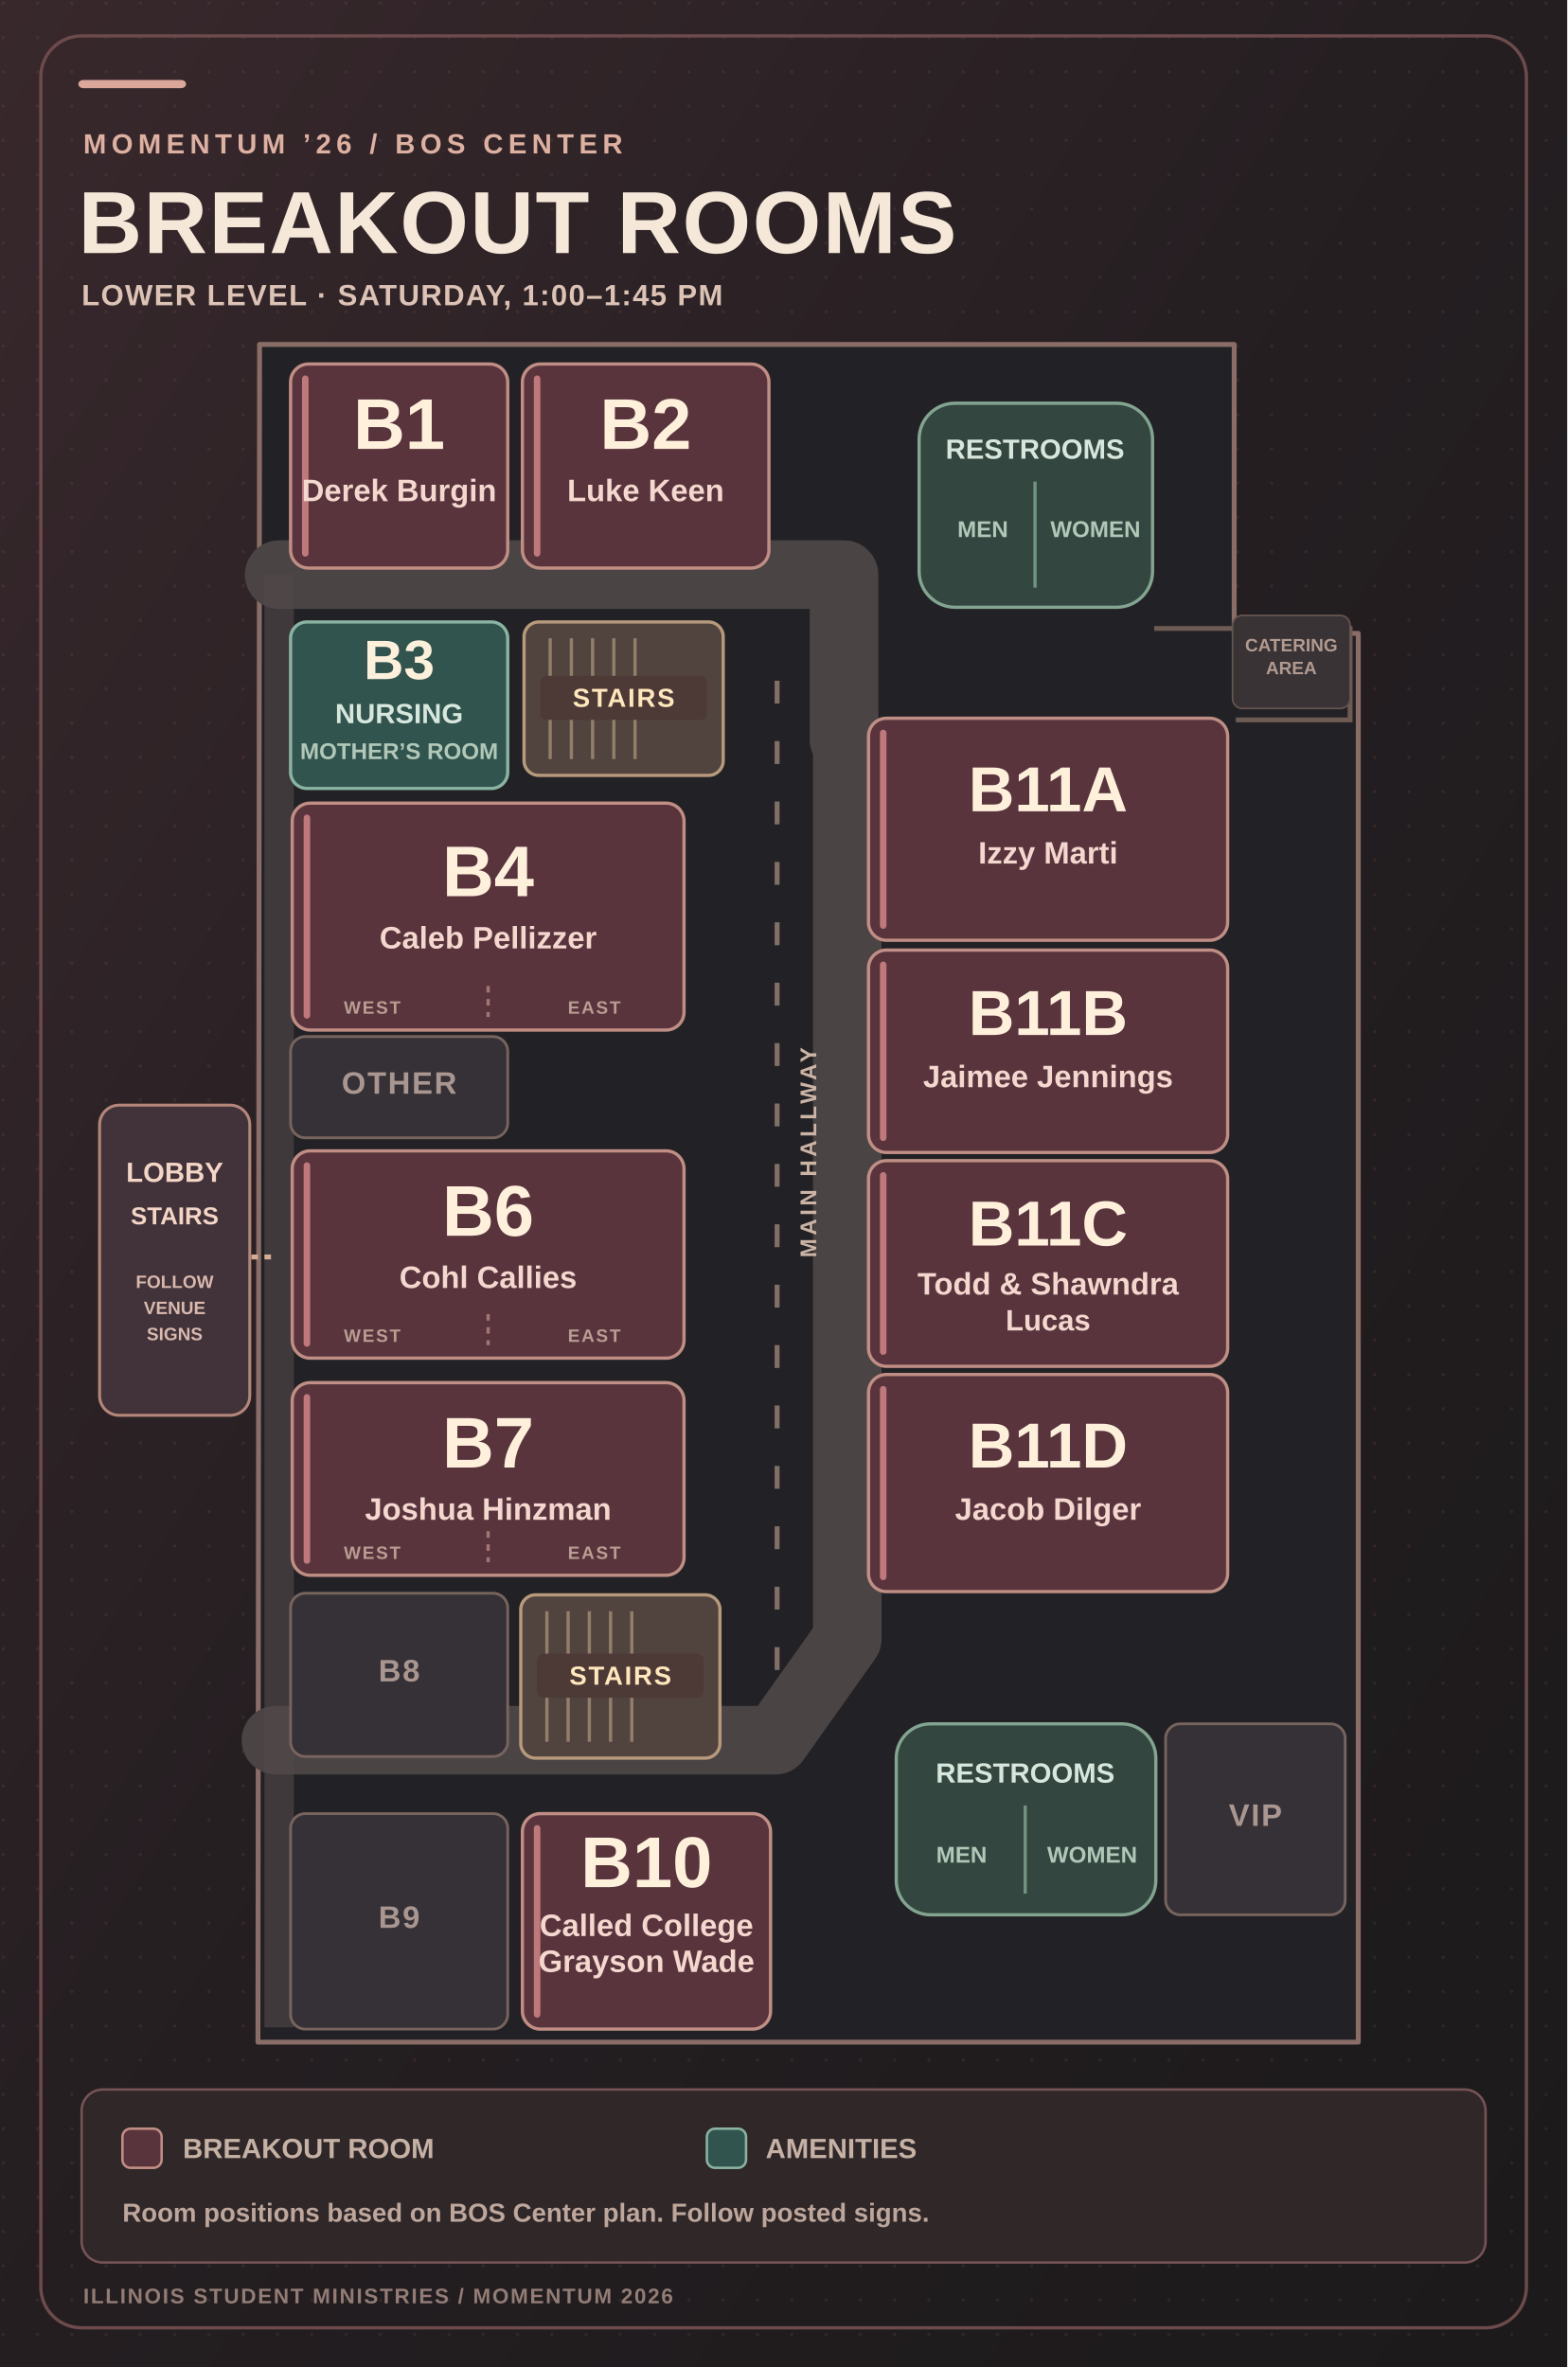
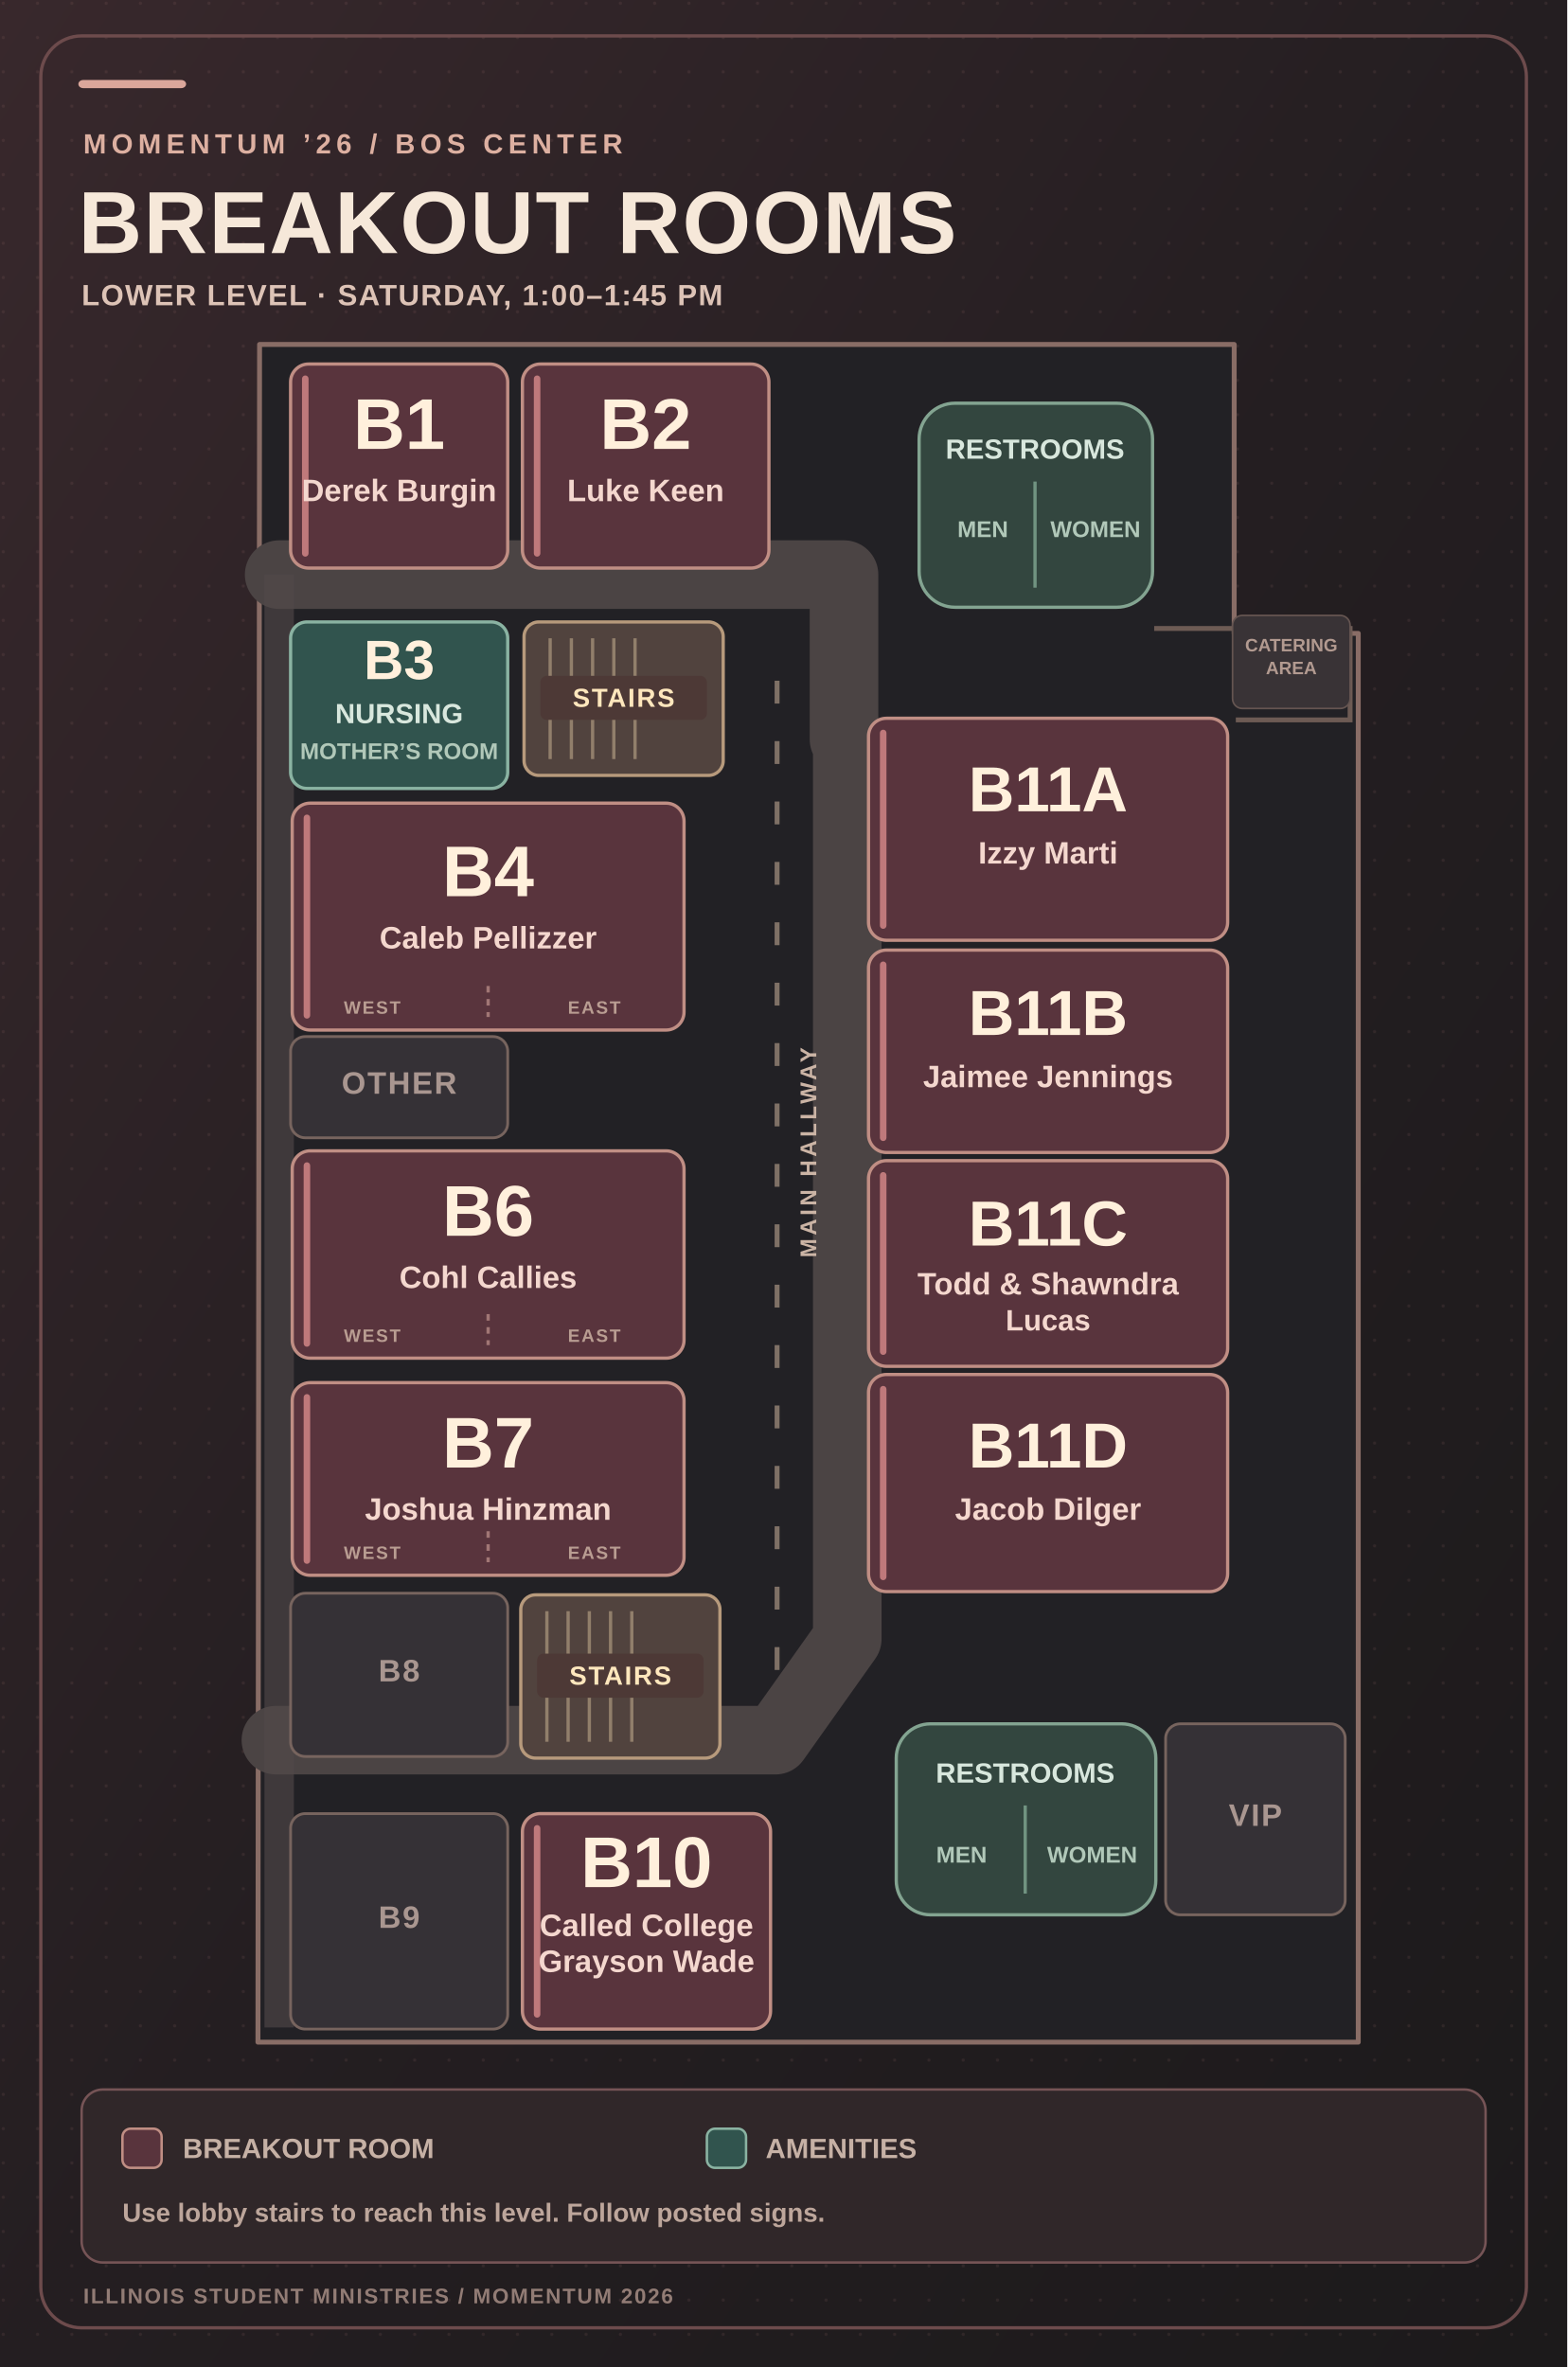
<svg xmlns="http://www.w3.org/2000/svg" viewBox="0 0 960 1450" role="img" aria-labelledby="title desc">
  <defs>
    <linearGradient id="bg" x1="0%" y1="0%" x2="100%" y2="100%">
      <stop offset="0" stop-color="#38282c" />
      <stop offset=".5" stop-color="#241e21" />
      <stop offset="1" stop-color="#1c1a1b" />
    </linearGradient>
    <pattern id="stars" patternUnits="userSpaceOnUse" width="21" height="21">
      <circle cx="2" cy="2" r="1" fill="#a97773" opacity=".23" />
    </pattern>
    <style>
 text{font-family:Arial,Helvetica,sans-serif;user-select:none}
 .kicker{fill:#ddb0a1;font-size:17px;font-weight:900;letter-spacing:3.1px}
 .title{fill:#f6e8d9;font-size:54px;font-weight:950;letter-spacing:1px}
 .subtitle{fill:#ddc3b6;font-size:18px;letter-spacing:.8px;font-weight:700}
 .workshop{fill:#59343d;stroke:#c08e84;stroke-width:2}
 .room-no{fill:#fff0dc;font-weight:900;text-anchor:middle}
 .speaker{fill:#f4d7ce;font-size:19px;font-weight:700;text-anchor:middle}
 .small-speak{font-size:18px}
 .wing{fill:#b99d92;font-size:11px;font-weight:800;text-anchor:middle;letter-spacing:1px}
 .other rect{fill:#353136;stroke:#77645e;stroke-width:1.7}
 .other-label{fill:#a99690;font-size:19px;font-weight:800;text-anchor:middle;letter-spacing:1px}
 .stair-label{fill:#ffe7bd;font-size:16px;font-weight:900;text-anchor:middle;letter-spacing:1px}
 .amenity{fill:#d8e7dd;font-size:17px;font-weight:800;text-anchor:middle}
 .amenity-small{fill:#b1c8b9;font-size:14px;font-weight:700;text-anchor:middle}
 .caption{fill:#c6b1a5;font-size:17px;font-weight:700}
 </style>
  </defs>
  <rect width="960" height="1450" fill="url(#bg)" />
  <rect width="960" height="1450" fill="url(#stars)" opacity=".55" />
  <rect x="25" y="22" width="910" height="1404" rx="25" fill="none" stroke="#6d4b4c" stroke-width="2" />
  <rect x="48" y="49" width="66" height="5" rx="3" fill="#dba79b" />
  <text x="51" y="94" class="kicker">MOMENTUM ’26  /  BOS CENTER</text>
  <text x="48" y="155" class="title">BREAKOUT ROOMS</text>
  <text x="50" y="187" class="subtitle">LOWER LEVEL  ·  SATURDAY, 1:00–1:45 PM</text>
  <path d="M159 211H756V388H832V1251H158Z" fill="#222125" stroke="#896d66" stroke-width="3" stroke-linejoin="round" />
  <path d="M171 352H517V453H519V1004L475 1066H169" fill="none" stroke="#4b4444" stroke-width="42" stroke-linejoin="round" stroke-linecap="round" />
  <path d="M171 352V1242" fill="none" stroke="#52494a" stroke-width="18" opacity=".6" />
  <path d="M476 417V1036" fill="none" stroke="#968577" stroke-width="3" stroke-dasharray="14 23" opacity=".8" />
  <text x="500" y="706" fill="#cbb4a5" font-size="14" font-weight="800" text-anchor="middle" transform="rotate(-90 500 706)" letter-spacing="2">MAIN HALLWAY</text>
  <g class="room" aria-label="B1 Derek Burgin">
    <rect x="178" y="223" width="133" height="125" rx="11" class="workshop" />
    <rect x="185" y="230" width="4" height="111" rx="2" fill="#d88b8b" opacity=".8" />
    <text x="244.5" y="275" class="room-no" font-size="44">B1</text>
    <text x="244.5" y="307" class="speaker">Derek Burgin</text>
  </g>
  <g class="room" aria-label="B2 Luke Keen">
    <rect x="320" y="223" width="151" height="125" rx="11" class="workshop" />
    <rect x="327" y="230" width="4" height="111" rx="2" fill="#d88b8b" opacity=".8" />
    <text x="395.5" y="275" class="room-no" font-size="44">B2</text>
    <text x="395.5" y="307" class="speaker">Luke Keen</text>
  </g>
  <g class="room" aria-label="B4 Caleb Pellizzer">
    <rect x="179" y="492" width="240" height="139" rx="11" class="workshop" />
    <rect x="186" y="499" width="4" height="125" rx="2" fill="#d88b8b" opacity=".8" />
    <text x="299" y="549" class="room-no" font-size="44">B4</text>
    <text x="299" y="581" class="speaker">Caleb Pellizzer</text>
    <path d="M299 604v19" stroke="#a17675" stroke-dasharray="4 4" stroke-width="2" />
    <text class="wing" x="228" y="621">WEST</text>
    <text class="wing" x="364" y="621">EAST</text>
  </g>
  <g class="room" aria-label="B6 Cohl Callies">
    <rect x="179" y="705" width="240" height="127" rx="11" class="workshop" />
    <rect x="186" y="712" width="4" height="113" rx="2" fill="#d88b8b" opacity=".8" />
    <text x="299" y="757" class="room-no" font-size="44">B6</text>
    <text x="299" y="789" class="speaker">Cohl Callies</text>
    <path d="M299 805v19" stroke="#a17675" stroke-dasharray="4 4" stroke-width="2" />
    <text class="wing" x="228" y="822">WEST</text>
    <text class="wing" x="364" y="822">EAST</text>
  </g>
  <g class="room" aria-label="B7 Joshua Hinzman">
    <rect x="179" y="847" width="240" height="118" rx="11" class="workshop" />
    <rect x="186" y="854" width="4" height="104" rx="2" fill="#d88b8b" opacity=".8" />
    <text x="299" y="899" class="room-no" font-size="44">B7</text>
    <text x="299" y="931" class="speaker">Joshua Hinzman</text>
    <path d="M299 938v19" stroke="#a17675" stroke-dasharray="4 4" stroke-width="2" />
    <text class="wing" x="228" y="955">WEST</text>
    <text class="wing" x="364" y="955">EAST</text>
  </g>
  <g class="room" aria-label="B10 Called College Grayson Wade">
    <rect x="320" y="1111" width="152" height="132" rx="11" class="workshop" />
    <rect x="327" y="1118" width="4" height="118" rx="2" fill="#d88b8b" opacity=".8" />
    <text x="396" y="1156" class="room-no" font-size="44">B10</text>
    <text x="396" y="1186" class="speaker">Called College</text>
    <text x="396" y="1208" class="speaker ">Grayson Wade</text>
  </g>
  <g class="room" aria-label="B11A Izzy Marti">
    <rect x="532" y="440" width="220" height="136" rx="11" class="workshop" />
    <rect x="539" y="447" width="4" height="122" rx="2" fill="#d88b8b" opacity=".8" />
    <text x="642" y="497" class="room-no" font-size="39">B11A</text>
    <text x="642" y="529" class="speaker">Izzy Marti</text>
  </g>
  <g class="room" aria-label="B11B Jaimee Jennings">
    <rect x="532" y="582" width="220" height="124" rx="11" class="workshop" />
    <rect x="539" y="589" width="4" height="110" rx="2" fill="#d88b8b" opacity=".8" />
    <text x="642" y="634" class="room-no" font-size="39">B11B</text>
    <text x="642" y="666" class="speaker">Jaimee Jennings</text>
  </g>
  <g class="room" aria-label="B11C Todd &amp; Shawndra Lucas">
    <rect x="532" y="711" width="220" height="126" rx="11" class="workshop" />
    <rect x="539" y="718" width="4" height="112" rx="2" fill="#d88b8b" opacity=".8" />
    <text x="642" y="763" class="room-no" font-size="39">B11C</text>
    <text x="642" y="793" class="speaker">Todd &amp; Shawndra</text>
    <text x="642" y="815" class="speaker small-speak">Lucas</text>
  </g>
  <g class="room" aria-label="B11D Jacob Dilger">
    <rect x="532" y="842" width="220" height="133" rx="11" class="workshop" />
    <rect x="539" y="849" width="4" height="119" rx="2" fill="#d88b8b" opacity=".8" />
    <text x="642" y="899" class="room-no" font-size="39">B11D</text>
    <text x="642" y="931" class="speaker">Jacob Dilger</text>
  </g>
  <g aria-label="B3 Nursing and Mother's Room">
    <rect x="178" y="381" width="133" height="102" rx="10" fill="#31544e" stroke="#8ab3a2" stroke-width="2" />
    <text x="244.5" y="416" class="room-no" font-size="34">B3</text>
    <text x="244.5" y="443" class="amenity">NURSING</text>
    <text x="244.5" y="465" class="amenity-small">MOTHER’S ROOM</text>
  </g>
  <g class="other">
    <rect x="178" y="635" width="133" height="62" rx="9" />
    <text class="other-label" x="244.5" y="670">OTHER</text>
  </g>
  <g class="other">
    <rect x="178" y="976" width="133" height="100" rx="9" />
    <text class="other-label" x="244.5" y="1030">B8</text>
  </g>
  <g class="other">
    <rect x="178" y="1111" width="133" height="132" rx="9" />
    <text class="other-label" x="244.5" y="1181">B9</text>
  </g>
  <g>
    <rect x="321" y="381" width="122" height="94" rx="9" fill="#51433e" stroke="#b79a7c" stroke-width="2" />
    <path d="M337 391 v74 m13 -74 v74 m13 -74 v74 m13 -74 v74 m13 -74 v74" stroke="#e1c7a1" stroke-width="2" opacity=".45" />
    <rect x="331" y="414" width="102" height="27" rx="4" fill="#4d3936" />
    <text class="stair-label" x="382" y="433">STAIRS</text>
  </g>
  <g>
    <rect x="319" y="977" width="122" height="100" rx="9" fill="#51433e" stroke="#b79a7c" stroke-width="2" />
    <path d="M335 987 v80 m13 -80 v80 m13 -80 v80 m13 -80 v80 m13 -80 v80" stroke="#e1c7a1" stroke-width="2" opacity=".45" />
    <rect x="329" y="1013" width="102" height="27" rx="4" fill="#4d3936" />
    <text class="stair-label" x="380" y="1032">STAIRS</text>
  </g>
  <g>
    <rect x="563" y="247" width="143" height="125" rx="22" fill="#33463f" stroke="#83a491" stroke-width="2" />
    <text x="634" y="281" class="amenity">RESTROOMS</text>
    <path d="M634 295V360" stroke="#719481" stroke-width="2" />
    <text x="602" y="329" class="amenity-small">MEN</text>
    <text x="671" y="329" class="amenity-small">WOMEN</text>
  </g>
  <g>
    <rect x="549" y="1056" width="159" height="117" rx="21" fill="#33463f" stroke="#83a491" stroke-width="2" />
    <text x="628" y="1092" class="amenity">RESTROOMS</text>
    <path d="M628 1106V1160" stroke="#719481" stroke-width="2" />
    <text x="589" y="1141" class="amenity-small">MEN</text>
    <text x="669" y="1141" class="amenity-small">WOMEN</text>
  </g>
  <g class="other">
    <rect x="714" y="1056" width="110" height="117" rx="9" />
    <text class="other-label" x="769" y="1118.5">VIP</text>
  </g>
  <path d="M707 385H827V441H757" fill="none" stroke="#6d5b54" stroke-width="3" />
  <rect x="755" y="377" width="72" height="57" rx="6" fill="#393336" stroke="#655551" />
  <text x="791" y="399" font-size="11" font-weight="700" fill="#b29a90" text-anchor="middle">CATERING</text>
  <text x="791" y="413" font-size="11" font-weight="700" fill="#b29a90" text-anchor="middle">AREA</text>
-   <g>
-     <rect x="61" y="677" width="92" height="190" rx="12" fill="#423239" stroke="#b48679" stroke-width="1.8" />
-     <text x="107" y="724" font-size="17" font-weight="900" fill="#f4d6c7" text-anchor="middle">LOBBY</text>
-     <text x="107" y="750" font-size="15" font-weight="800" fill="#f4d6c7" text-anchor="middle">STAIRS</text>
-     <text x="107" y="789" font-size="11" font-weight="700" fill="#d8b9ae" text-anchor="middle">FOLLOW</text>
-     <text x="107" y="805" font-size="11" font-weight="700" fill="#d8b9ae" text-anchor="middle">VENUE</text>
-     <text x="107" y="821" font-size="11" font-weight="700" fill="#d8b9ae" text-anchor="middle">SIGNS</text>
-   </g>
-   <path d="M154 770H169" stroke="#d5ad95" stroke-width="3" stroke-dasharray="4 4" />
  <rect x="50" y="1280" width="860" height="106" rx="13" fill="#302729" stroke="#765456" stroke-width="1.5" />
  <rect x="75" y="1304" width="24" height="24" rx="5" fill="#59343d" stroke="#c08e84" stroke-width="1.5" />
  <text x="112" y="1322" class="caption">BREAKOUT ROOM</text>
  <rect x="433" y="1304" width="24" height="24" rx="5" fill="#31544e" stroke="#8ab3a2" stroke-width="1.5" />
  <text x="469" y="1322" class="caption">AMENITIES</text>
-   <text x="75" y="1361" font-size="16" font-weight="700" fill="#bda69b">Room positions based on BOS Center plan. Follow posted signs.</text>
+   <text x="75" y="1361" font-size="16" font-weight="700" fill="#bda69b">Use lobby stairs to reach this level. Follow posted signs.</text>
  <text x="51" y="1411" font-size="13" letter-spacing="1" font-weight="700" fill="#927c75">ILLINOIS STUDENT MINISTRIES  /  MOMENTUM 2026</text>
</svg>
